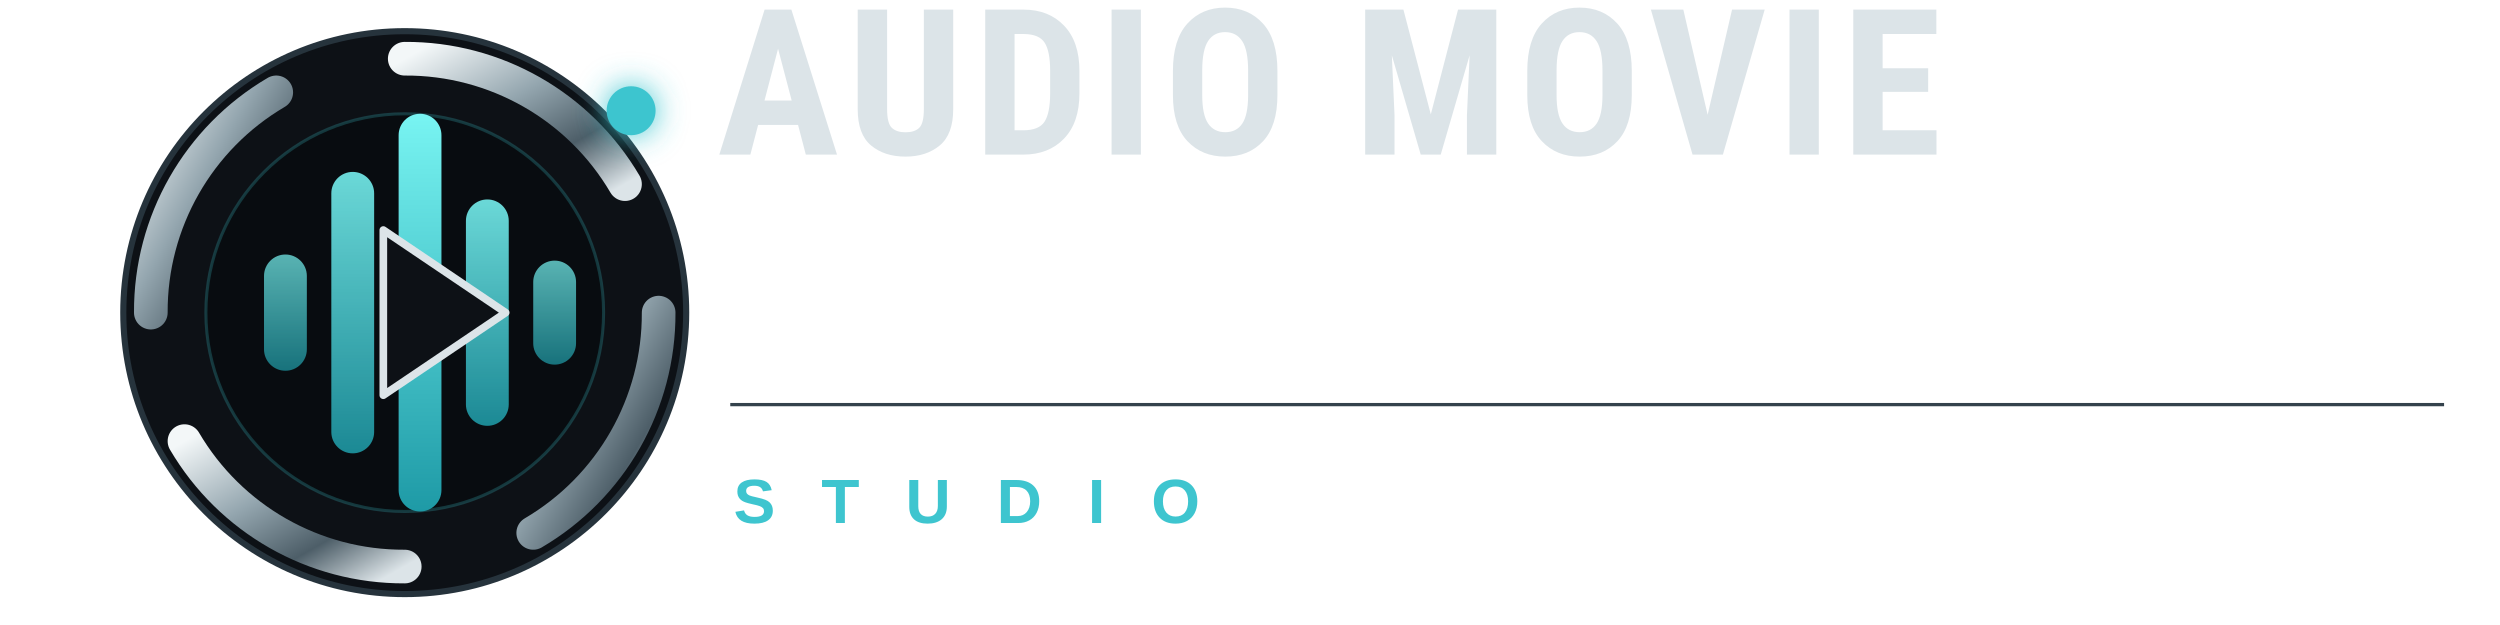
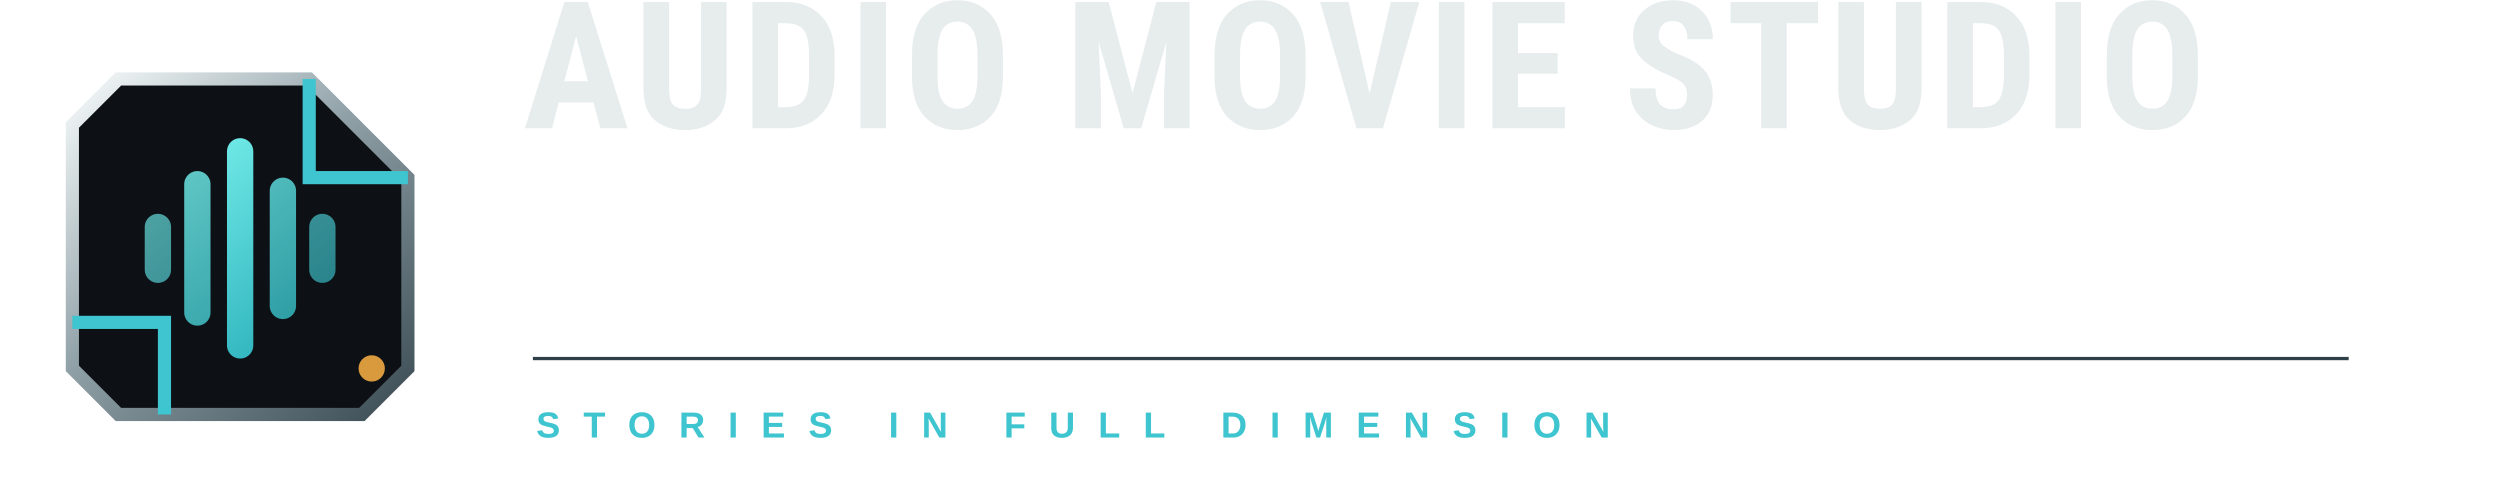
- <svg xmlns="http://www.w3.org/2000/svg" viewBox="0 0 760 190" role="img" aria-labelledby="title desc">
+ <svg xmlns="http://www.w3.org/2000/svg" viewBox="0 0 760 150" role="img" aria-labelledby="title desc">
  <defs>
-     <linearGradient id="metal" x1="0" y1="0" x2="1" y2="1">
-       <stop stop-color="#F3F7F8" />
-       <stop offset=".4" stop-color="#94A6AF" />
-       <stop offset=".72" stop-color="#4D5E68" />
-       <stop offset="1" stop-color="#DCE4E8" />
+     <linearGradient id="frame" x1="18" y1="14" x2="108" y2="112" gradientUnits="userSpaceOnUse">
+       <stop stop-color="#F1F6F6" />
+       <stop offset=".45" stop-color="#90A1A8" />
+       <stop offset="1" stop-color="#43535B" />
    </linearGradient>
-     <linearGradient id="cyan" x1="0" y1="0" x2="0" y2="1">
-       <stop stop-color="#78F4F2" />
-       <stop offset="1" stop-color="#1E9AA6" />
+     <linearGradient id="signal" x1="40" y1="33" x2="87" y2="96" gradientUnits="userSpaceOnUse">
+       <stop stop-color="#7AF1ED" />
+       <stop offset="1" stop-color="#28AEB9" />
    </linearGradient>
-     <filter id="glow" x="-80%" y="-80%" width="260%" height="260%">
-       <feGaussianBlur stdDeviation="5" result="b" />
-       <feMerge>
-         <feMergeNode in="b" />
-         <feMergeNode in="SourceGraphic" />
-       </feMerge>
-     </filter>
  </defs>
-   <g transform="translate(4 -24) scale(.93)">
-     <circle cx="128" cy="128" r="92" fill="#0D1116" stroke="#26333C" stroke-width="2" />
-     <g fill="none" stroke="url(#metal)" stroke-width="11" stroke-linecap="round">
-       <path d="M128 45A83 83 0 0 1 200 86" />
-       <path d="M211 128a83 83 0 0 1-41 72" />
-       <path d="M128 211a83 83 0 0 1-72-41" />
-       <path d="M45 128a83 83 0 0 1 41-72" />
+   <g transform="translate(9 11)">
+     <path d="M27 13h58l30 30v58l-14 14H27l-14-14V27z" fill="#0D1116" stroke="url(#frame)" stroke-width="4" />
+     <path d="M85 13v30h30M13 87h28v28" fill="none" stroke="#3EC5CF" stroke-width="4" />
+     <g stroke="url(#signal)" stroke-width="8" stroke-linecap="round">
+       <path d="M39 58v13" opacity=".68" />
+       <path d="M51 45v39" opacity=".84" />
+       <path d="M64 35v59" />
+       <path d="M77 47v35" opacity=".84" />
+       <path d="M89 58v13" opacity=".68" />
    </g>
-     <circle cx="128" cy="128" r="65" fill="#080C10" stroke="#3EC5CF" stroke-opacity=".24" />
-     <g fill="url(#cyan)">
-       <rect x="82" y="109" width="14" height="38" rx="7" opacity=".72" />
-       <rect x="104" y="82" width="14" height="92" rx="7" opacity=".88" />
-       <rect x="126" y="63" width="14" height="130" rx="7" />
-       <rect x="148" y="91" width="14" height="74" rx="7" opacity=".88" />
-       <rect x="170" y="111" width="14" height="34" rx="7" opacity=".72" />
-     </g>
-     <path d="M121 101v54l40-27z" fill="#0D1116" stroke="#DCE4E8" stroke-width="2.5" stroke-linejoin="round" />
-     <circle cx="202" cy="62" r="8" fill="#3EC5CF" filter="url(#glow)" />
+     <circle cx="104" cy="101" r="4" fill="#D99A3D" />
  </g>
-   <g transform="translate(218 47)">
-     <text fill="#DCE4E8" font-family="'Arial Narrow','Roboto Condensed',sans-serif" font-size="62" font-weight="700" letter-spacing="3">AUDIO MOVIE</text>
-     <path d="M4 76H525" stroke="#34424C" />
-     <text x="5" y="112" fill="#3EC5CF" font-family="Arial,sans-serif" font-size="19" font-weight="600" letter-spacing="14">STUDIO</text>
+   <g transform="translate(159 39)">
+     <text fill="#E7ECEC" font-family="'Arial Narrow','Roboto Condensed',sans-serif" font-size="54" font-weight="700" letter-spacing="2">AUDIO MOVIE STUDIO</text>
+     <path d="M3 70H555" stroke="#304049" />
+     <text x="4" y="94" fill="#3EC5CF" font-family="Arial,sans-serif" font-size="11" font-weight="700" letter-spacing="7">STORIES IN FULL DIMENSION</text>
  </g>
</svg>
